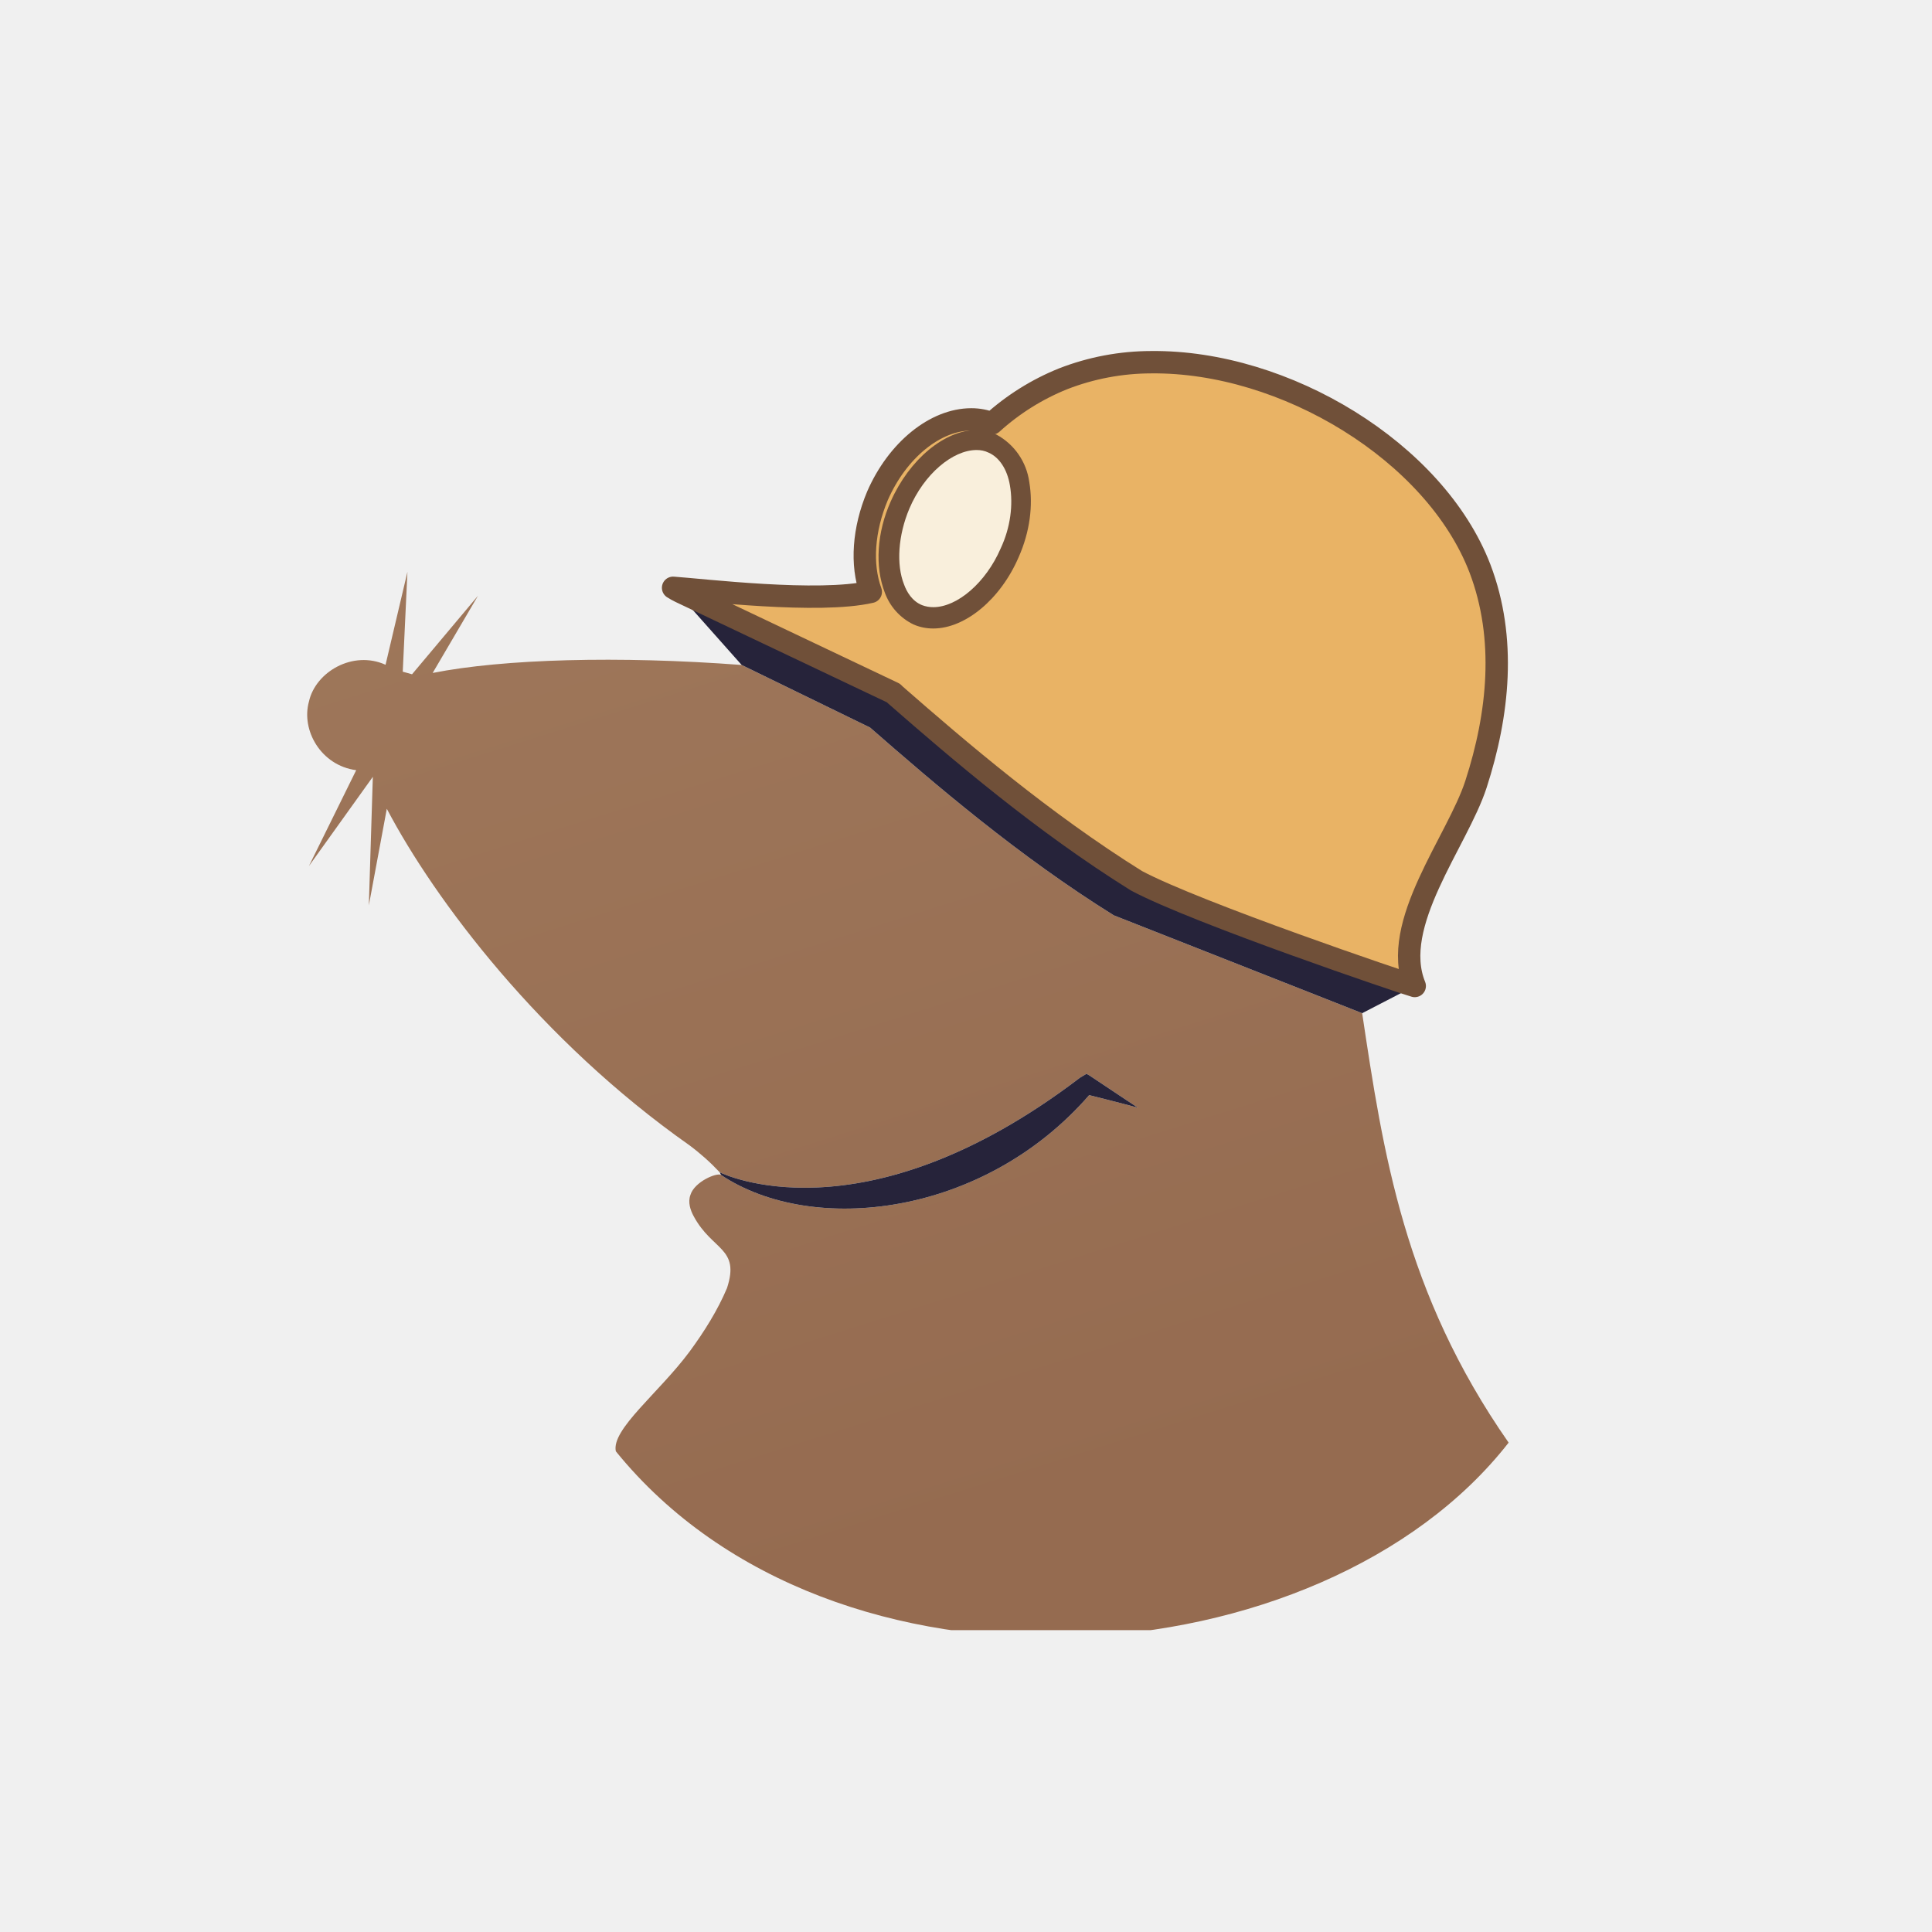
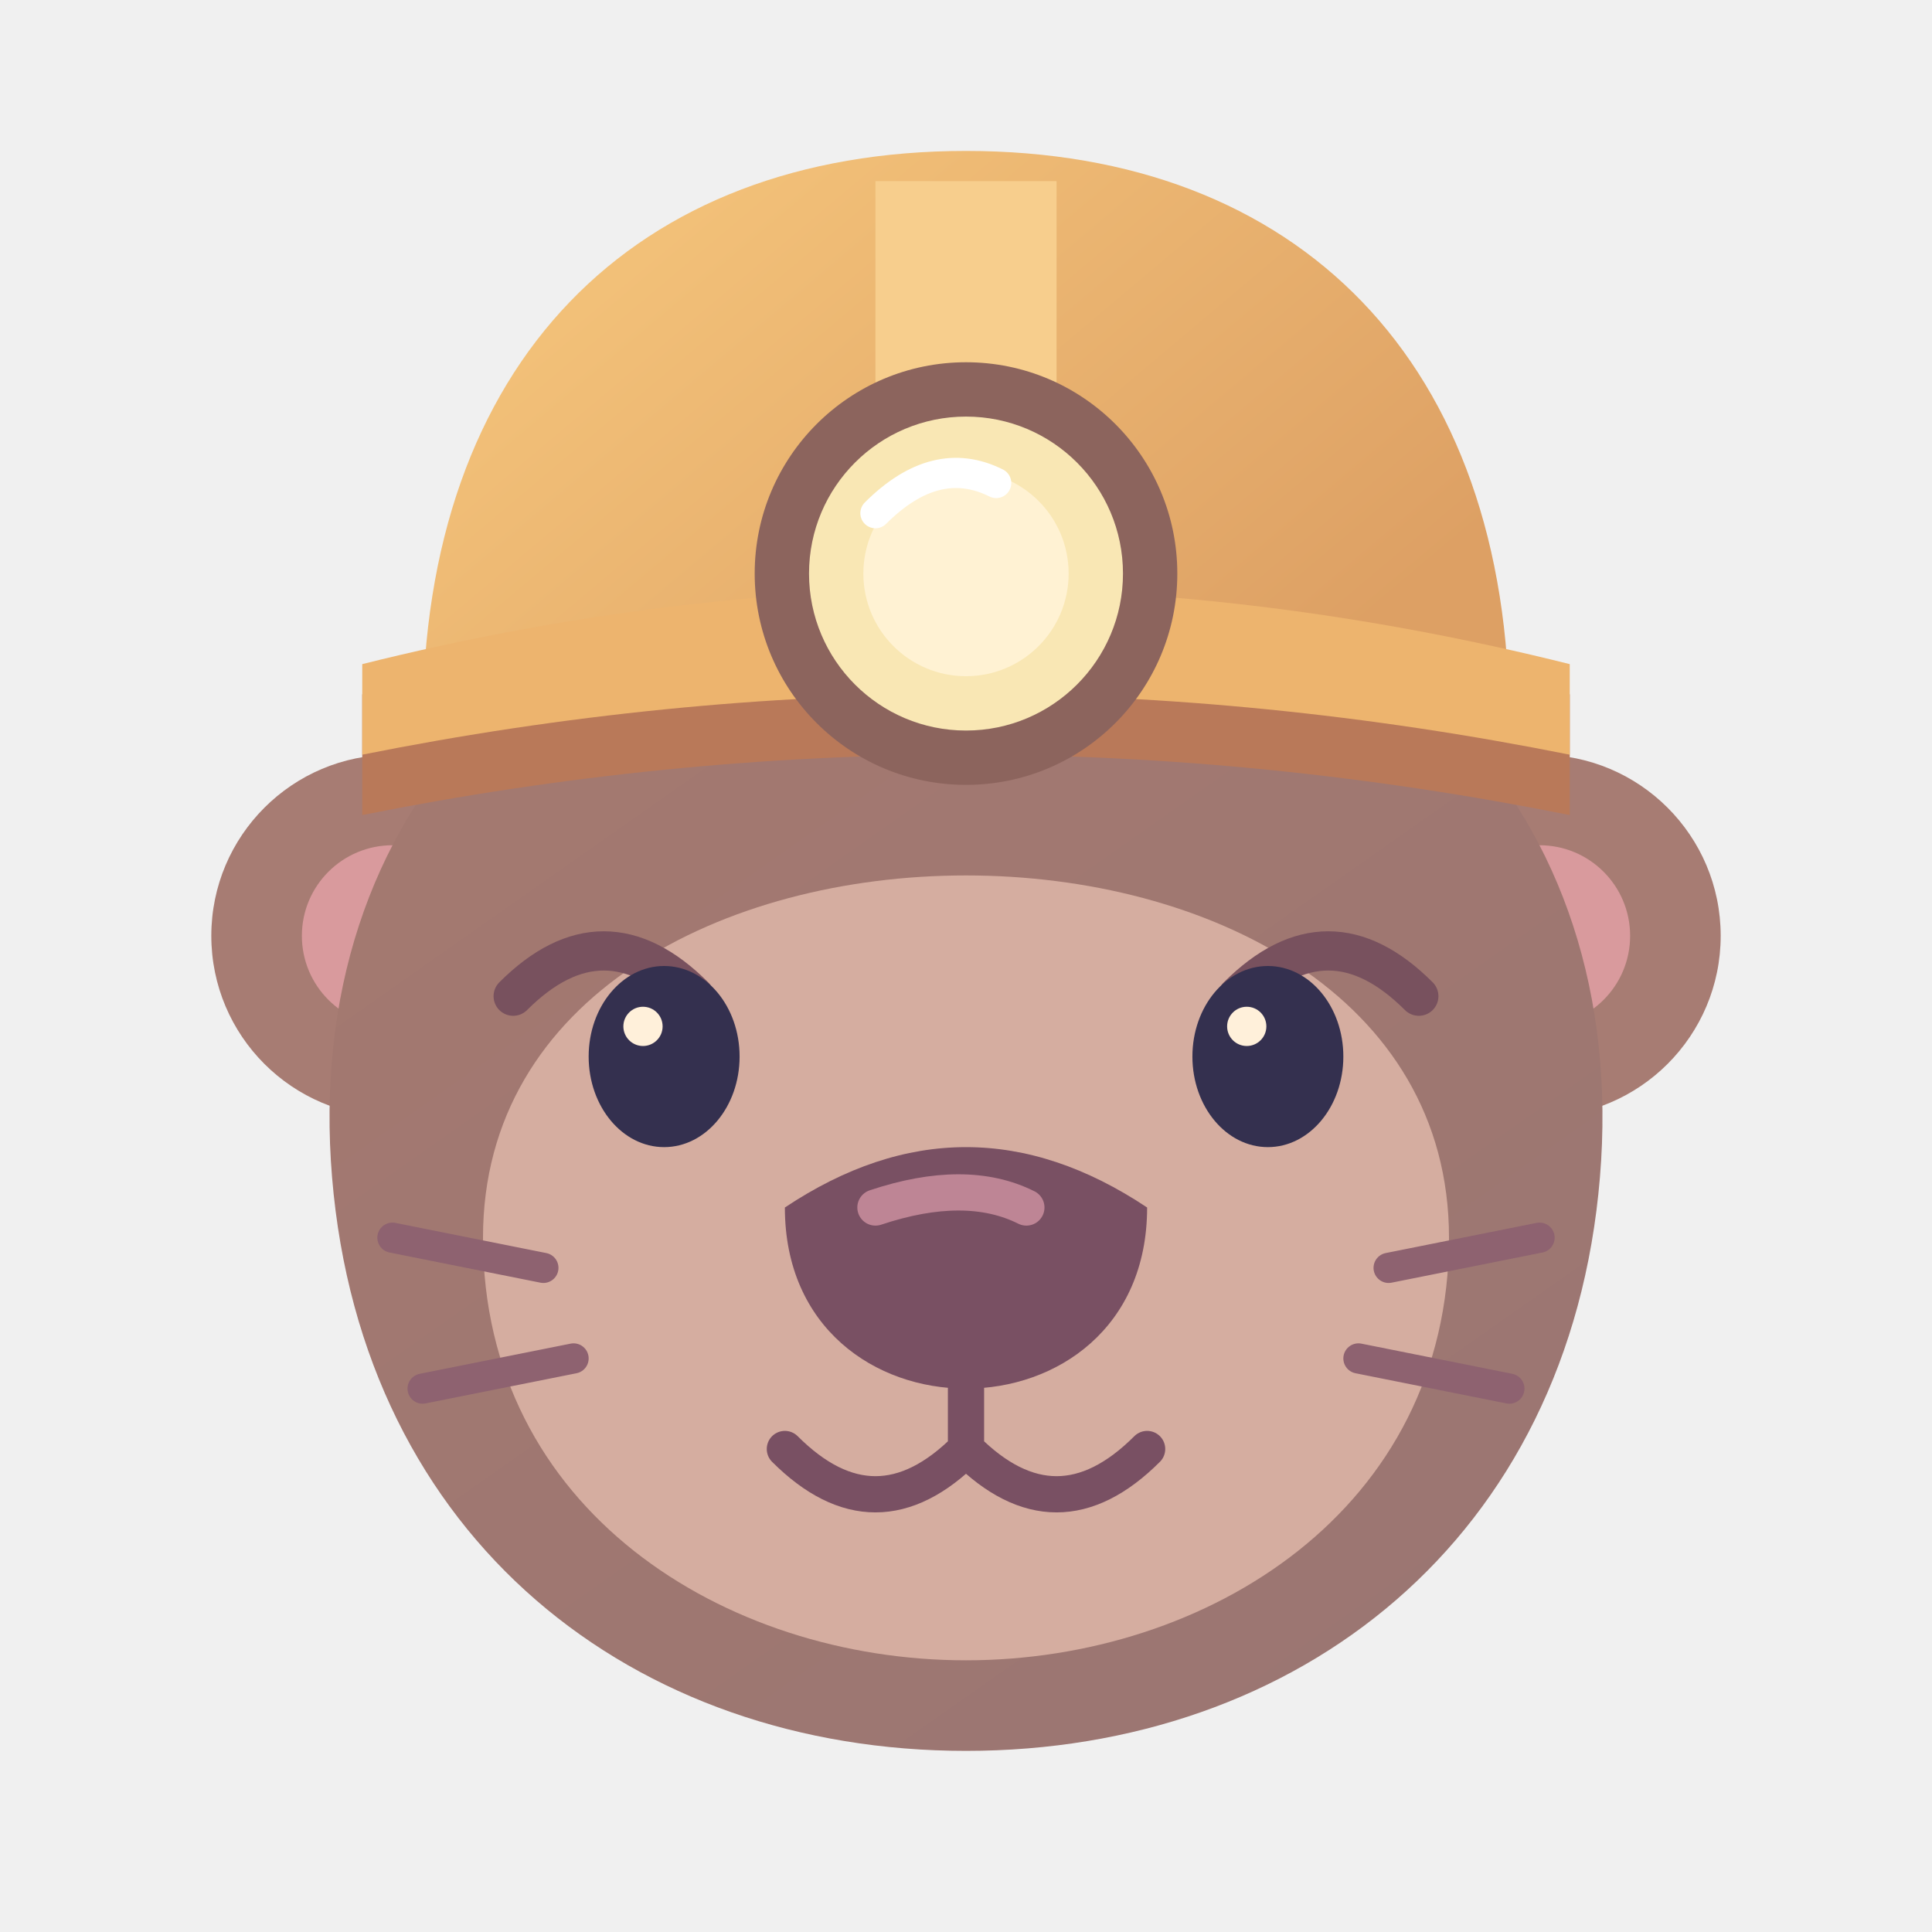
<svg xmlns="http://www.w3.org/2000/svg" width="64" height="64" viewBox="0 0 64 64">
-   <svg x="10" y="10" width="44" height="44" viewBox="2.5 2.5 17 19">
+   <g data-material="authored" stroke-linecap="round" stroke-linejoin="round">
    <defs>
-       <linearGradient id="mole-brown" x1="0" y1="0" x2=".3" y2="1">
-         <stop stop-color="#a0795c" />
-         <stop offset="1" stop-color="#956b50" />
+       <linearGradient id="mole-fur" x1="18" y1="20" x2="44" y2="57" gradientUnits="userSpaceOnUse">
+         <stop stop-color="#a47970" />
+         <stop offset="1" stop-color="#9b7672" />
+       </linearGradient>
+       <linearGradient id="mole-hat" x1="23" y1="7" x2="39" y2="26" gradientUnits="userSpaceOnUse">
+         <stop stop-color="#f2c078" />
+         <stop offset="1" stop-color="#dda064" />
      </linearGradient>
    </defs>
-     <path d="M13.651 3.363c1.908-.02 4.059 1.28 4.701 2.951.381 1 .267 2.086-.057 3.086-.266.819-1.238 2-.876 2.886-.143-.038-3.124-1.048-3.98-1.505-1.344-.838-2.544-1.867-3.448-2.657l-.03-.029-3.047-1.447a1.037 1.037 0 0 1-.104-.058c.419.029 2.085.23 2.828.058-.143-.39-.105-.896.095-1.372.286-.657.83-1.095 1.343-1.095.105 0 .2.019.296.057A3.411 3.411 0 0 1 12.39 3.6a3.49 3.49 0 0 1 1.26-.237zm-2.499.97c-.457 0-.962.42-1.228 1.02-.2.447-.229.933-.086 1.304a.813.813 0 0 0 .41.457.696.696 0 0 0 .285.058c.457 0 .962-.42 1.22-1.02.161-.362.209-.742.152-1.076a.91.91 0 0 0-.467-.676.6.6 0 0 0-.286-.067zm0 .286c.057 0 .115.01.172.038.152.067.266.238.304.467.048.276.01.6-.133.905-.21.485-.619.838-.962.838a.444.444 0 0 1-.162-.029c-.142-.057-.219-.19-.257-.295-.114-.286-.085-.705.076-1.086.21-.495.62-.838.962-.838zM3.01 6.362 2.943 7.79l.133.037.943-1.123-.648 1.104c1.01-.2 2.658-.247 4.42-.114l1.837.895c.915.8 2.124 1.839 3.486 2.686l3.553 1.4c.3 2 .6 4 2.095 6.143-2.667 3.419-9.667 3.952-12.771.124-.067-.314.619-.838 1.057-1.429.21-.286.4-.59.533-.905.19-.58-.21-.533-.476-1.028-.047-.086-.086-.2-.047-.305.057-.19.38-.324.438-.286 1.314.877 3.762.59 5.266-1.142 0 0 .458.114.696.18l-.686-.457-.048-.028c-.028.019-.067.038-.095.057-3.124 2.38-5.152 1.352-5.152 1.352a3.243 3.243 0 0 0-.438-.39c-2.124-1.495-3.639-3.505-4.324-4.81l-.257 1.381.057-1.838-.914 1.276.676-1.371c-.505-.067-.79-.572-.676-.981.094-.426.63-.738 1.096-.527z" fill="url(#mole-brown)" />
-     <g data-material="authored">
-       <path id="mole-hat-shadow" d="M6.81 6.59 9.961 8.095l.03.029c.904.79 2.104 1.819 3.448 2.657.856.457 3.837 1.467 3.98 1.505l-.752.389-3.553-1.4c-1.362-.847-2.571-1.886-3.486-2.686l-1.837-.895Z" fill="#26233a" />
-       <path id="mole-mouth" d="M7.496 14.989c1.314.877 3.762.59 5.266-1.142 0 0 .458.114.696.18l-.686-.457-.048-.028c-.028.019-.067.038-.095.057-3.124 2.38-5.152 1.352-5.152 1.352Z" fill="#26233a" />
-       <path d="M13.651 3.363c1.908-.02 4.059 1.28 4.701 2.951.381 1 .267 2.086-.057 3.086-.266.819-1.238 2-.876 2.886-.143-.038-3.124-1.048-3.98-1.505-1.344-.838-2.544-1.867-3.448-2.657l-.03-.029-3.047-1.447a1.037 1.037 0 0 1-.104-.058c.419.029 2.085.23 2.828.058-.143-.39-.105-.896.095-1.372.286-.657.83-1.095 1.343-1.095.105 0 .2.019.296.057A3.411 3.411 0 0 1 12.39 3.6a3.49 3.49 0 0 1 1.26-.237z" fill="#e9b365" stroke="#705039" stroke-width=".32" stroke-linejoin="round" />
-       <path d="M11.152 4.333c-.457 0-.962.42-1.228 1.02-.2.447-.229.933-.086 1.304a.813.813 0 0 0 .41.457.696.696 0 0 0 .285.058c.457 0 .962-.42 1.22-1.02.161-.362.209-.742.152-1.076a.91.91 0 0 0-.467-.676.6.6 0 0 0-.286-.067z" fill="#705039" />
-       <path d="M11.152 4.619c.057 0 .115.01.172.038.152.067.266.238.304.467.048.276.01.6-.133.905-.21.485-.619.838-.962.838a.444.444 0 0 1-.162-.029c-.142-.057-.219-.19-.257-.295-.114-.286-.085-.705.076-1.086.21-.495.62-.838.962-.838z" fill="#f9efdc" />
-     </g>
-   </svg>
+     <circle cx="13" cy="31" r="6" fill="#a77c73" />
+     <circle cx="51" cy="31" r="6" fill="#a77c73" />
+     <circle cx="13" cy="31" r="3" fill="#d99a9d" />
+     <circle cx="51" cy="31" r="3" fill="#d99a9d" />
+     <path d="M32 18C18 18 10 27 11 39c1 12 10 19 21 19s20-7 21-19c1-12-7-21-21-21Z" fill="url(#mole-fur)" />
+     <path d="M16 41c0-8 8-12 16-12s16 4 16 12c0 9-8 14-16 14s-16-5-16-14Z" fill="#d5ada0" />
+     <path d="M23 33q-3-3-6 0m24 0q3-3 6 0" fill="none" stroke="#78515e" stroke-width="1.3" />
+     <ellipse cx="22" cy="35" rx="2.5" ry="3" fill="#34304f" />
+     <ellipse cx="42" cy="35" rx="2.5" ry="3" fill="#34304f" />
+     <circle cx="21.3" cy="34" r=".65" fill="#fff0da" />
+     <circle cx="41.3" cy="34" r=".65" fill="#fff0da" />
+     <path d="M26 40q6-4 12 0c0 4-3 6-6 6s-6-2-6-6Z" fill="#795063" />
+     <path d="M29 40q3-1 5 0" fill="none" stroke="#be8595" stroke-width="1.2" />
+     <path d="M32 46v2m0 0q-3 3-6 0m6 0q3 3 6 0" fill="none" stroke="#795063" stroke-width="1.2" />
+     <path d="m18 42-5-1m6 4-5 1m32-4 5-1m-6 4 5 1" fill="none" stroke="#8e6270" stroke-width="1" />
+     <path d="M14 24c0-12 7-19 18-19s18 7 18 19Z" fill="url(#mole-hat)" />
+     <path d="M29 6h6v16h-6Z" fill="#f7ce8d" />
+     <path d="M12 23q20-5 40 0v4q-20-4-40 0Z" fill="#b97959" />
+     <path d="M12 22q20-5 40 0v3q-20-4-40 0Z" fill="#edb46e" />
+     <circle cx="32" cy="19" r="7" fill="#8c645d" />
+     <circle cx="32" cy="19" r="5.2" fill="#f9e7b4" />
+     <circle cx="32" cy="19" r="3.4" fill="#fff2d3" />
+     <path d="M29 17q2-2 4-1" fill="none" stroke="#ffffff" stroke-width="1" />
+   </g>
</svg>
